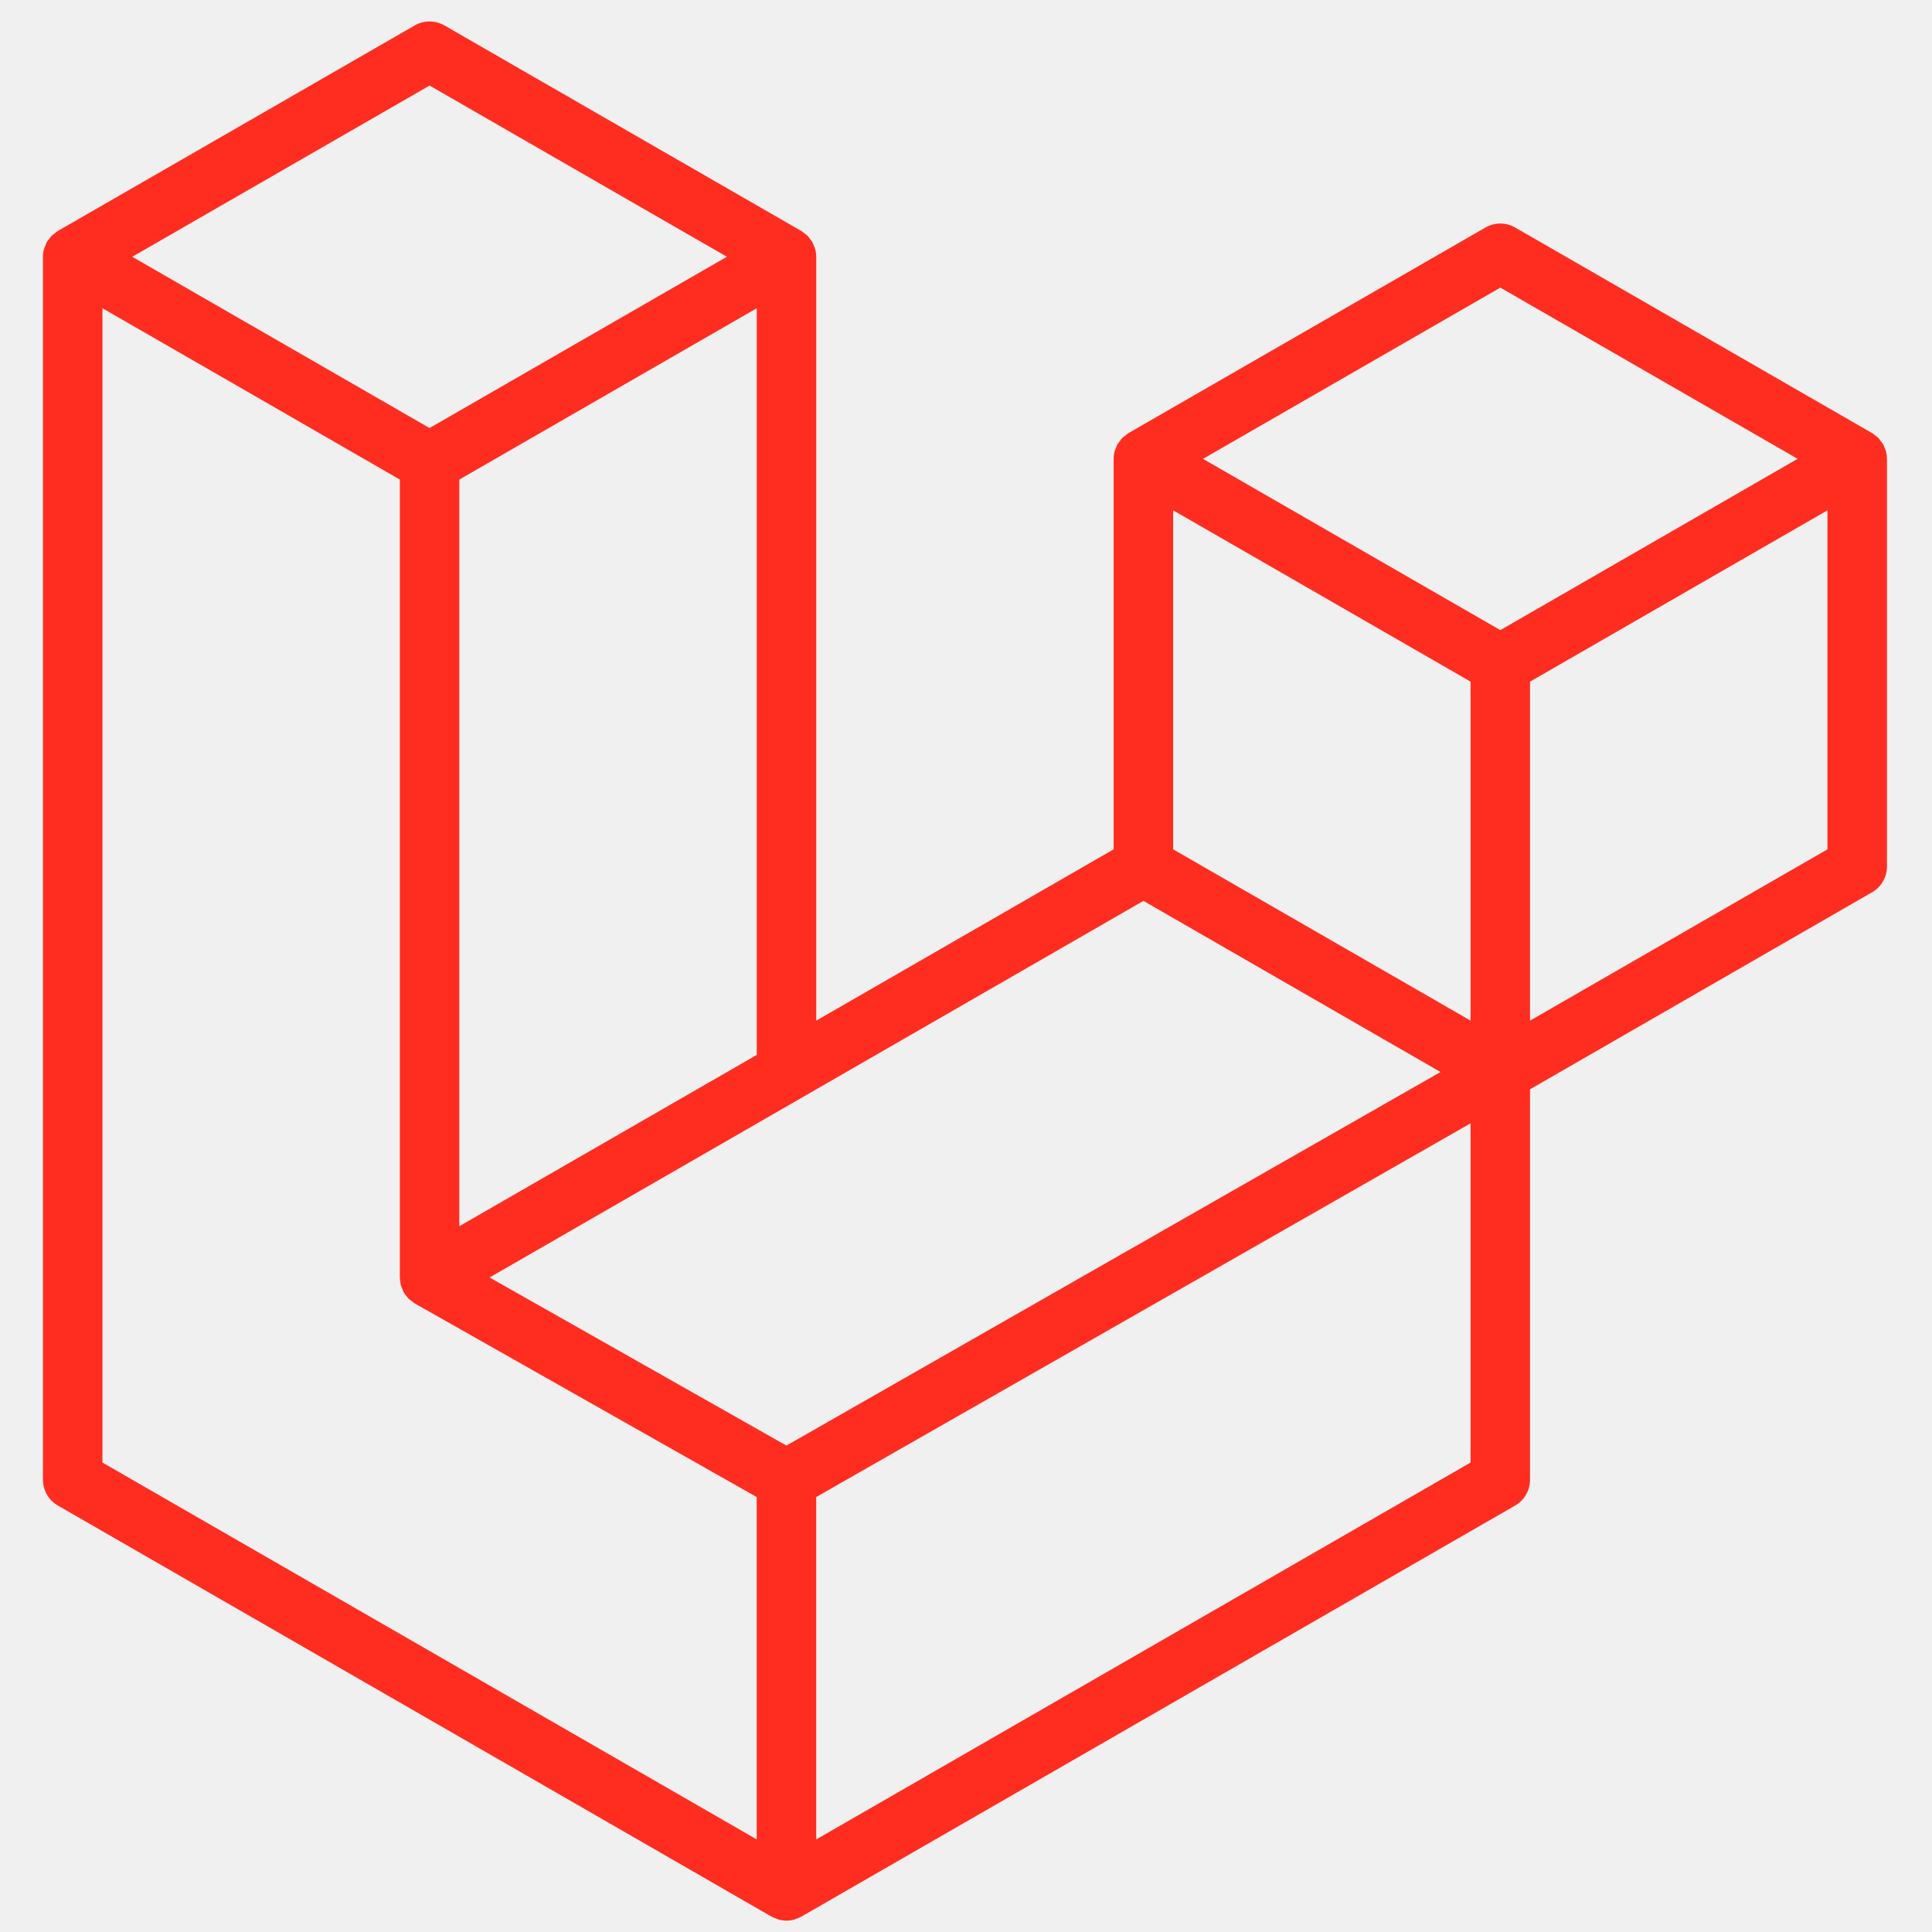
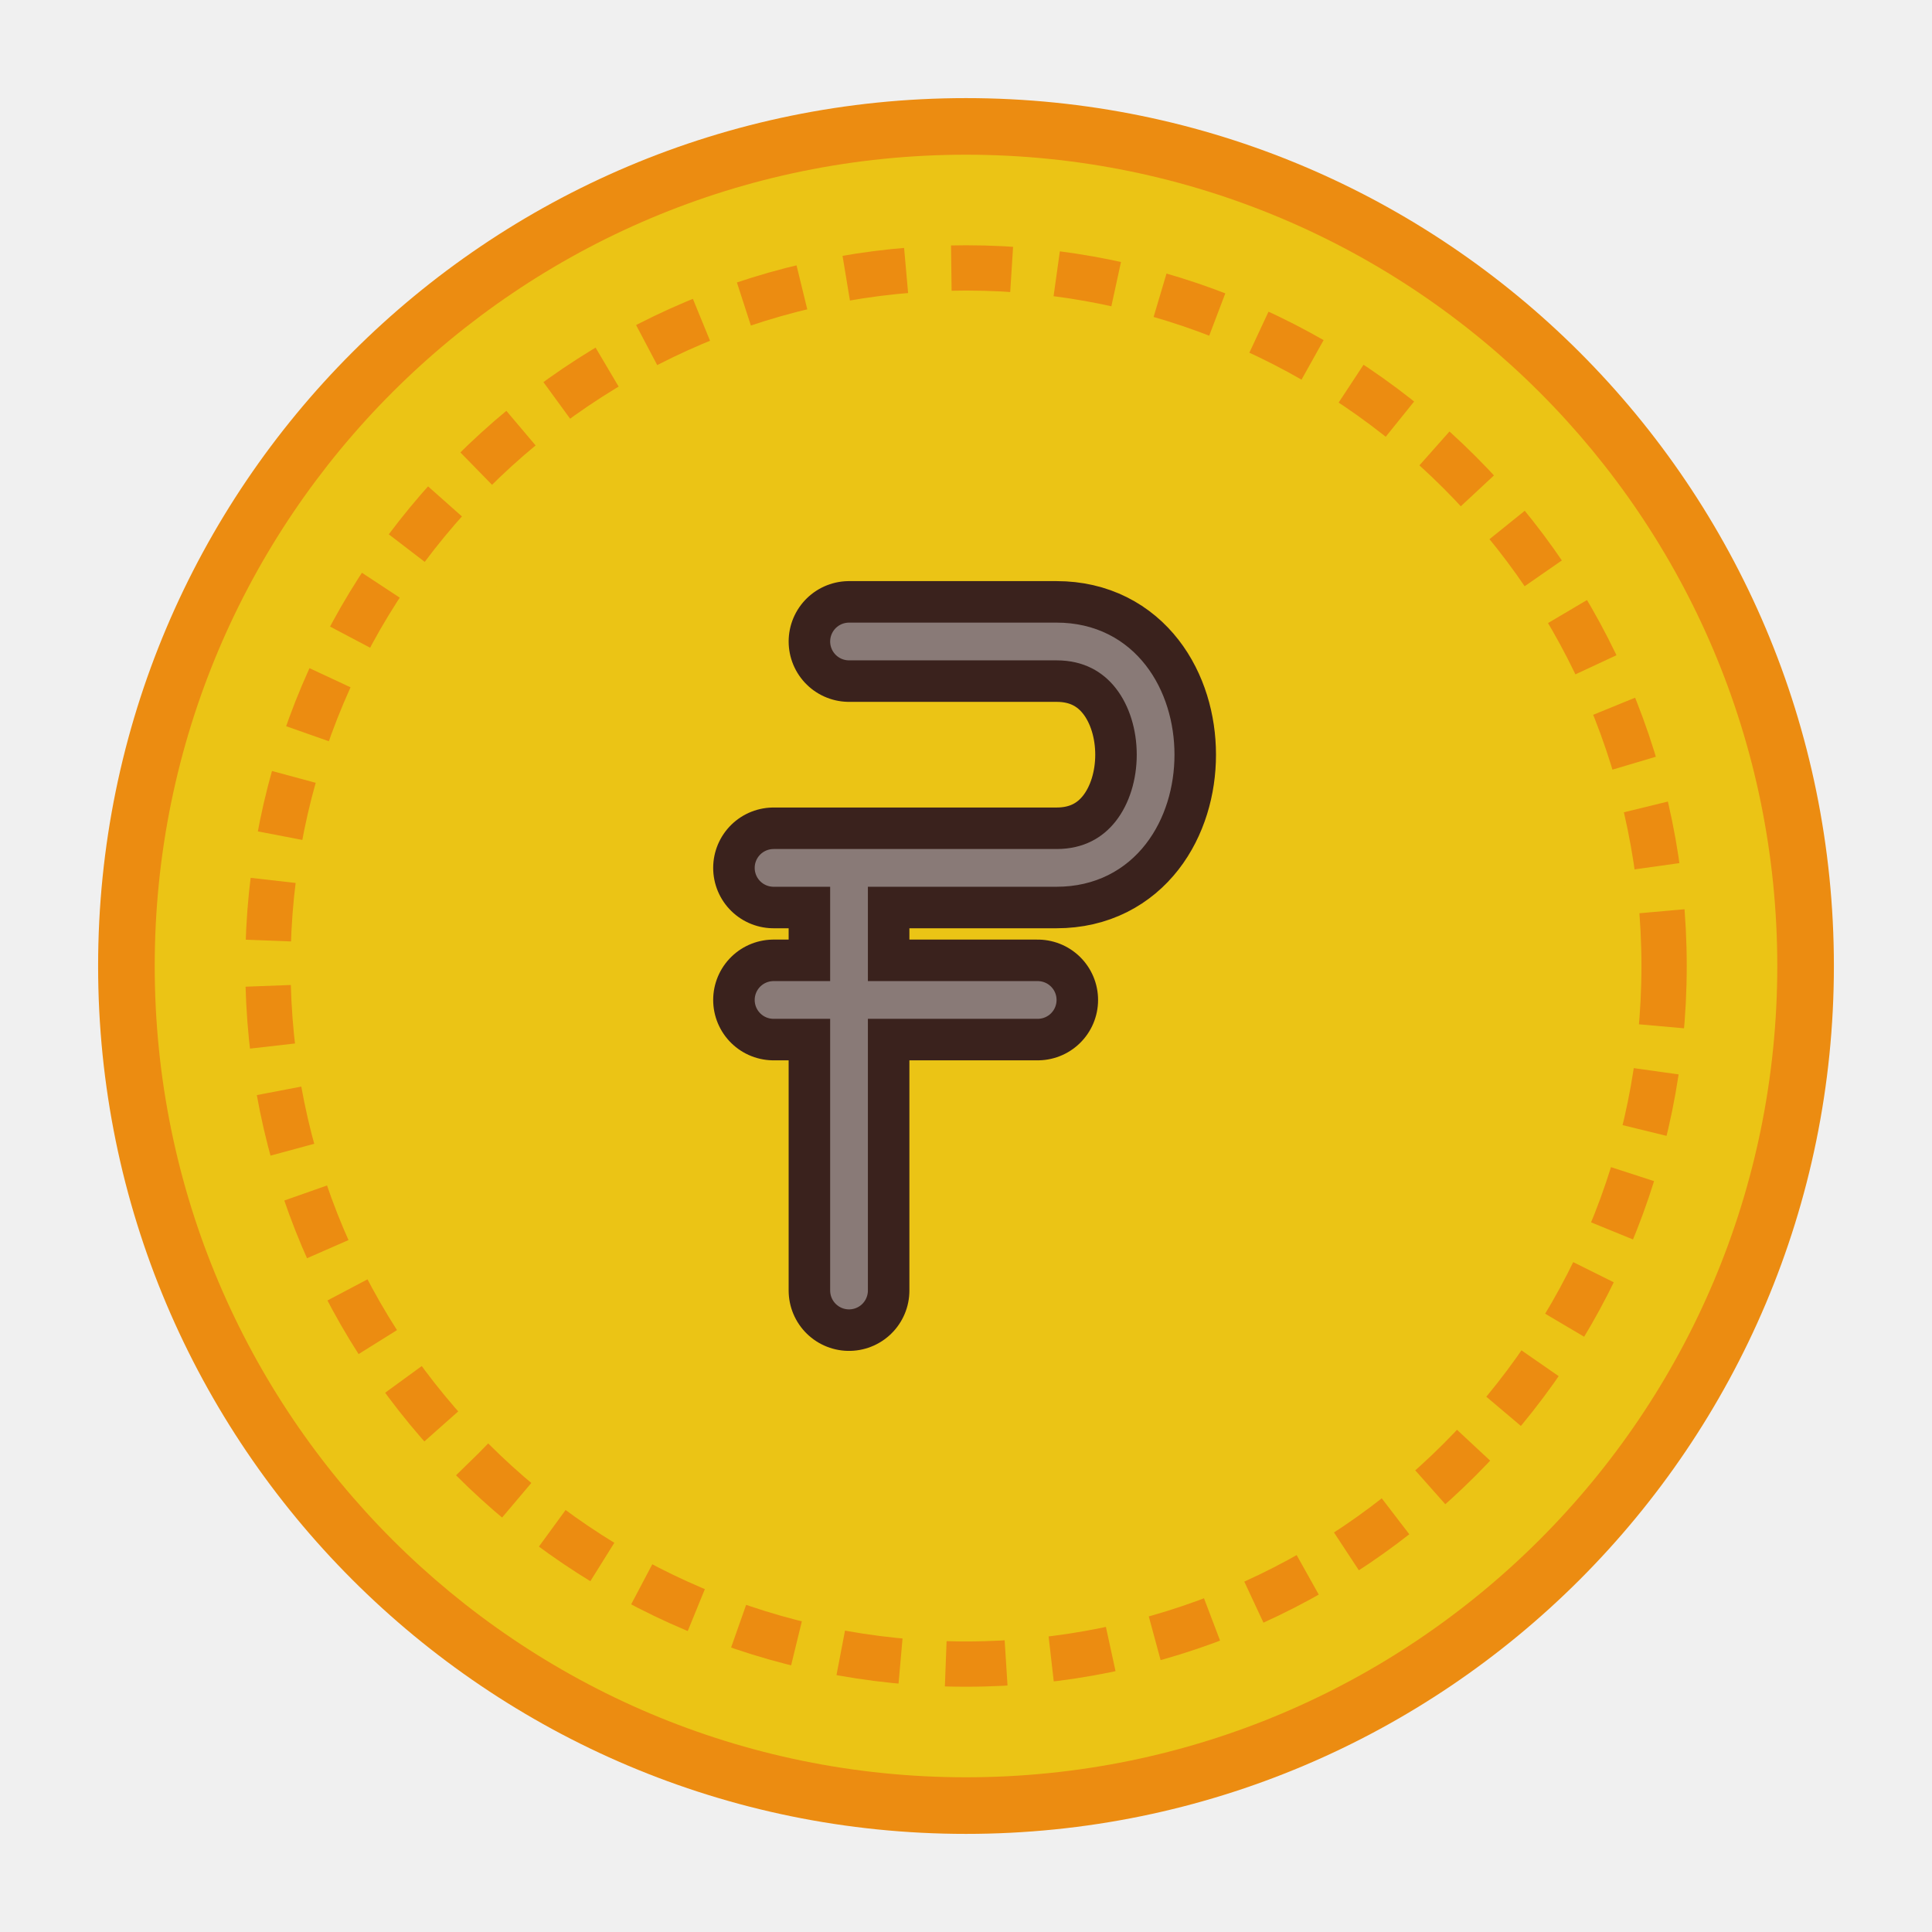
- <svg xmlns="http://www.w3.org/2000/svg" width="166" height="166" viewBox="0 0 166 166" fill="none">
-   <path fill-rule="evenodd" clip-rule="evenodd" d="M162.041 38.759C162.099 38.977 162.129 39.201 162.13 39.426V74.452C162.13 74.902 162.011 75.344 161.786 75.733C161.561 76.122 161.237 76.444 160.847 76.668L131.462 93.594V127.141C131.462 128.054 130.977 128.897 130.186 129.357L68.847 164.683C68.707 164.763 68.554 164.814 68.401 164.868C68.343 164.887 68.289 164.922 68.228 164.938C67.8 165.051 67.349 165.051 66.92 164.938C66.85 164.919 66.786 164.881 66.719 164.855C66.579 164.804 66.432 164.76 66.298 164.683L4.972 129.357C4.583 129.133 4.259 128.81 4.034 128.421C3.808 128.032 3.69 127.591 3.689 127.141L3.689 22.063C3.689 21.834 3.721 21.61 3.779 21.393C3.798 21.32 3.843 21.253 3.868 21.179C3.916 21.045 3.961 20.908 4.031 20.783C4.079 20.7 4.149 20.633 4.206 20.557C4.28 20.454 4.347 20.349 4.433 20.26C4.506 20.186 4.602 20.132 4.685 20.068C4.778 19.992 4.861 19.909 4.966 19.848L35.633 2.185C36.022 1.961 36.462 1.844 36.91 1.844C37.358 1.844 37.798 1.961 38.186 2.185L68.851 19.848H68.857C68.959 19.912 69.045 19.992 69.138 20.065C69.221 20.129 69.313 20.186 69.387 20.257C69.476 20.349 69.54 20.454 69.616 20.557C69.671 20.633 69.744 20.7 69.789 20.783C69.862 20.911 69.904 21.045 69.955 21.179C69.98 21.253 70.025 21.32 70.044 21.396C70.103 21.614 70.133 21.838 70.133 22.063V87.694L95.686 72.974V39.423C95.686 39.2 95.718 38.973 95.775 38.759C95.798 38.683 95.839 38.615 95.865 38.542C95.916 38.408 95.96 38.271 96.031 38.146C96.079 38.063 96.149 37.996 96.203 37.92C96.279 37.818 96.343 37.712 96.433 37.623C96.506 37.549 96.599 37.495 96.681 37.431C96.777 37.355 96.86 37.272 96.962 37.211L127.633 19.548C128.021 19.324 128.461 19.206 128.91 19.206C129.358 19.206 129.798 19.324 130.186 19.548L160.85 37.211C160.959 37.275 161.042 37.355 161.137 37.428C161.217 37.492 161.31 37.549 161.383 37.62C161.473 37.712 161.536 37.818 161.613 37.92C161.67 37.996 161.741 38.063 161.785 38.146C161.859 38.271 161.9 38.408 161.951 38.542C161.98 38.615 162.021 38.683 162.041 38.759ZM157.018 72.974V43.848L146.287 50.028L131.462 58.568V87.694L157.021 72.974H157.018ZM126.354 125.663V96.518L111.771 104.85L70.13 128.626V158.046L126.354 125.663ZM8.801 26.485V125.663L65.018 158.043V128.629L35.649 112L35.64 111.994L35.627 111.988C35.528 111.93 35.445 111.847 35.353 111.777C35.273 111.713 35.18 111.662 35.11 111.592L35.104 111.582C35.021 111.502 34.963 111.403 34.893 111.314C34.829 111.228 34.753 111.154 34.702 111.065L34.699 111.055C34.641 110.96 34.606 110.845 34.565 110.736C34.523 110.64 34.469 110.551 34.443 110.449C34.411 110.328 34.405 110.197 34.392 110.072C34.379 109.976 34.354 109.881 34.354 109.785V109.778V41.205L19.532 32.662L8.801 26.485ZM36.913 7.35L11.364 22.063L36.907 36.777L62.453 22.06L36.907 7.35H36.913ZM50.2 99.174L65.022 90.637V26.485L54.291 32.665L39.466 41.205V105.357L50.2 99.174ZM128.91 24.713L103.363 39.426L128.91 54.14L154.453 39.423L128.91 24.713ZM126.354 58.568L111.529 50.028L100.798 43.848V72.974L115.619 81.511L126.354 87.694V58.568ZM67.571 124.205L105.042 102.803L123.772 92.109L98.245 77.405L68.854 94.334L42.066 109.762L67.571 124.205Z" fill="#FF2D20" />
+ <svg xmlns="http://www.w3.org/2000/svg" viewBox="0 0 512 512" width="100%" height="100%">
+   <g>
+     <circle cx="256" cy="256" r="230" fill="#EC8C11" />
+     <circle cx="256" cy="256" r="215" fill="#EBC415" />
+     <circle cx="256" cy="256" r="185" fill="none" stroke="#EC8C11" stroke-width="12" stroke-dasharray="16 12" />
+     <circle cx="256" cy="256" r="160" fill="#EBC415" />
+     <path d="M225 170 H280 C315 170, 315 230, 280 230 H225 V342 M205 265 H275 M205 230 H250" stroke="#3A221D" stroke-width="32" stroke-linecap="round" stroke-linejoin="round" fill="none" />
+     <path d="M225 170 H280 C315 170, 315 230, 280 230 H225 V342 M205 265 H275 M205 230 H250" stroke="#FFFFFF" stroke-width="10" stroke-linecap="round" stroke-linejoin="round" fill="none" opacity="0.4" />
+   </g>
</svg>
